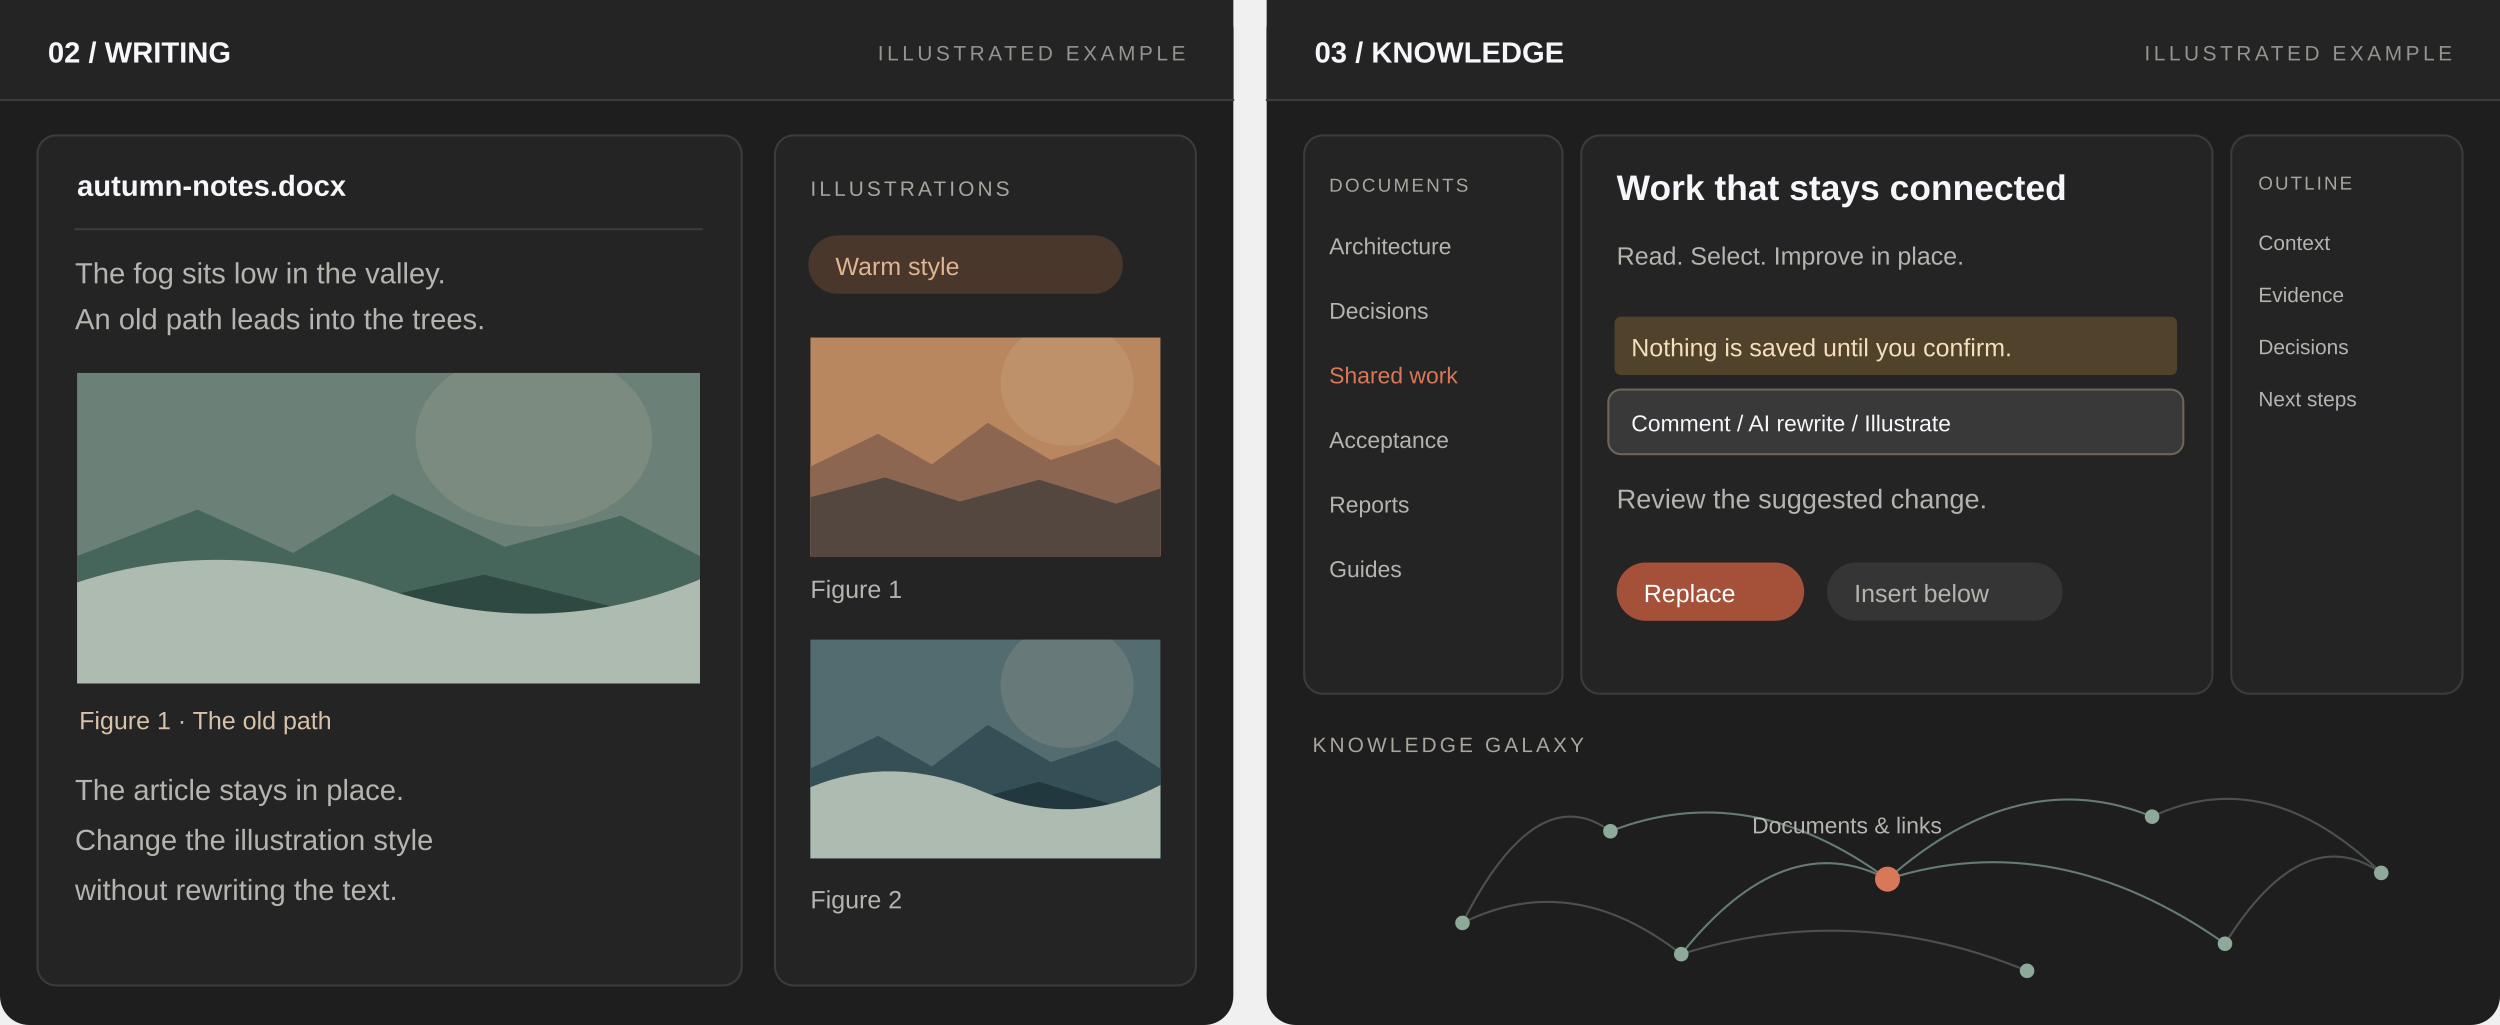
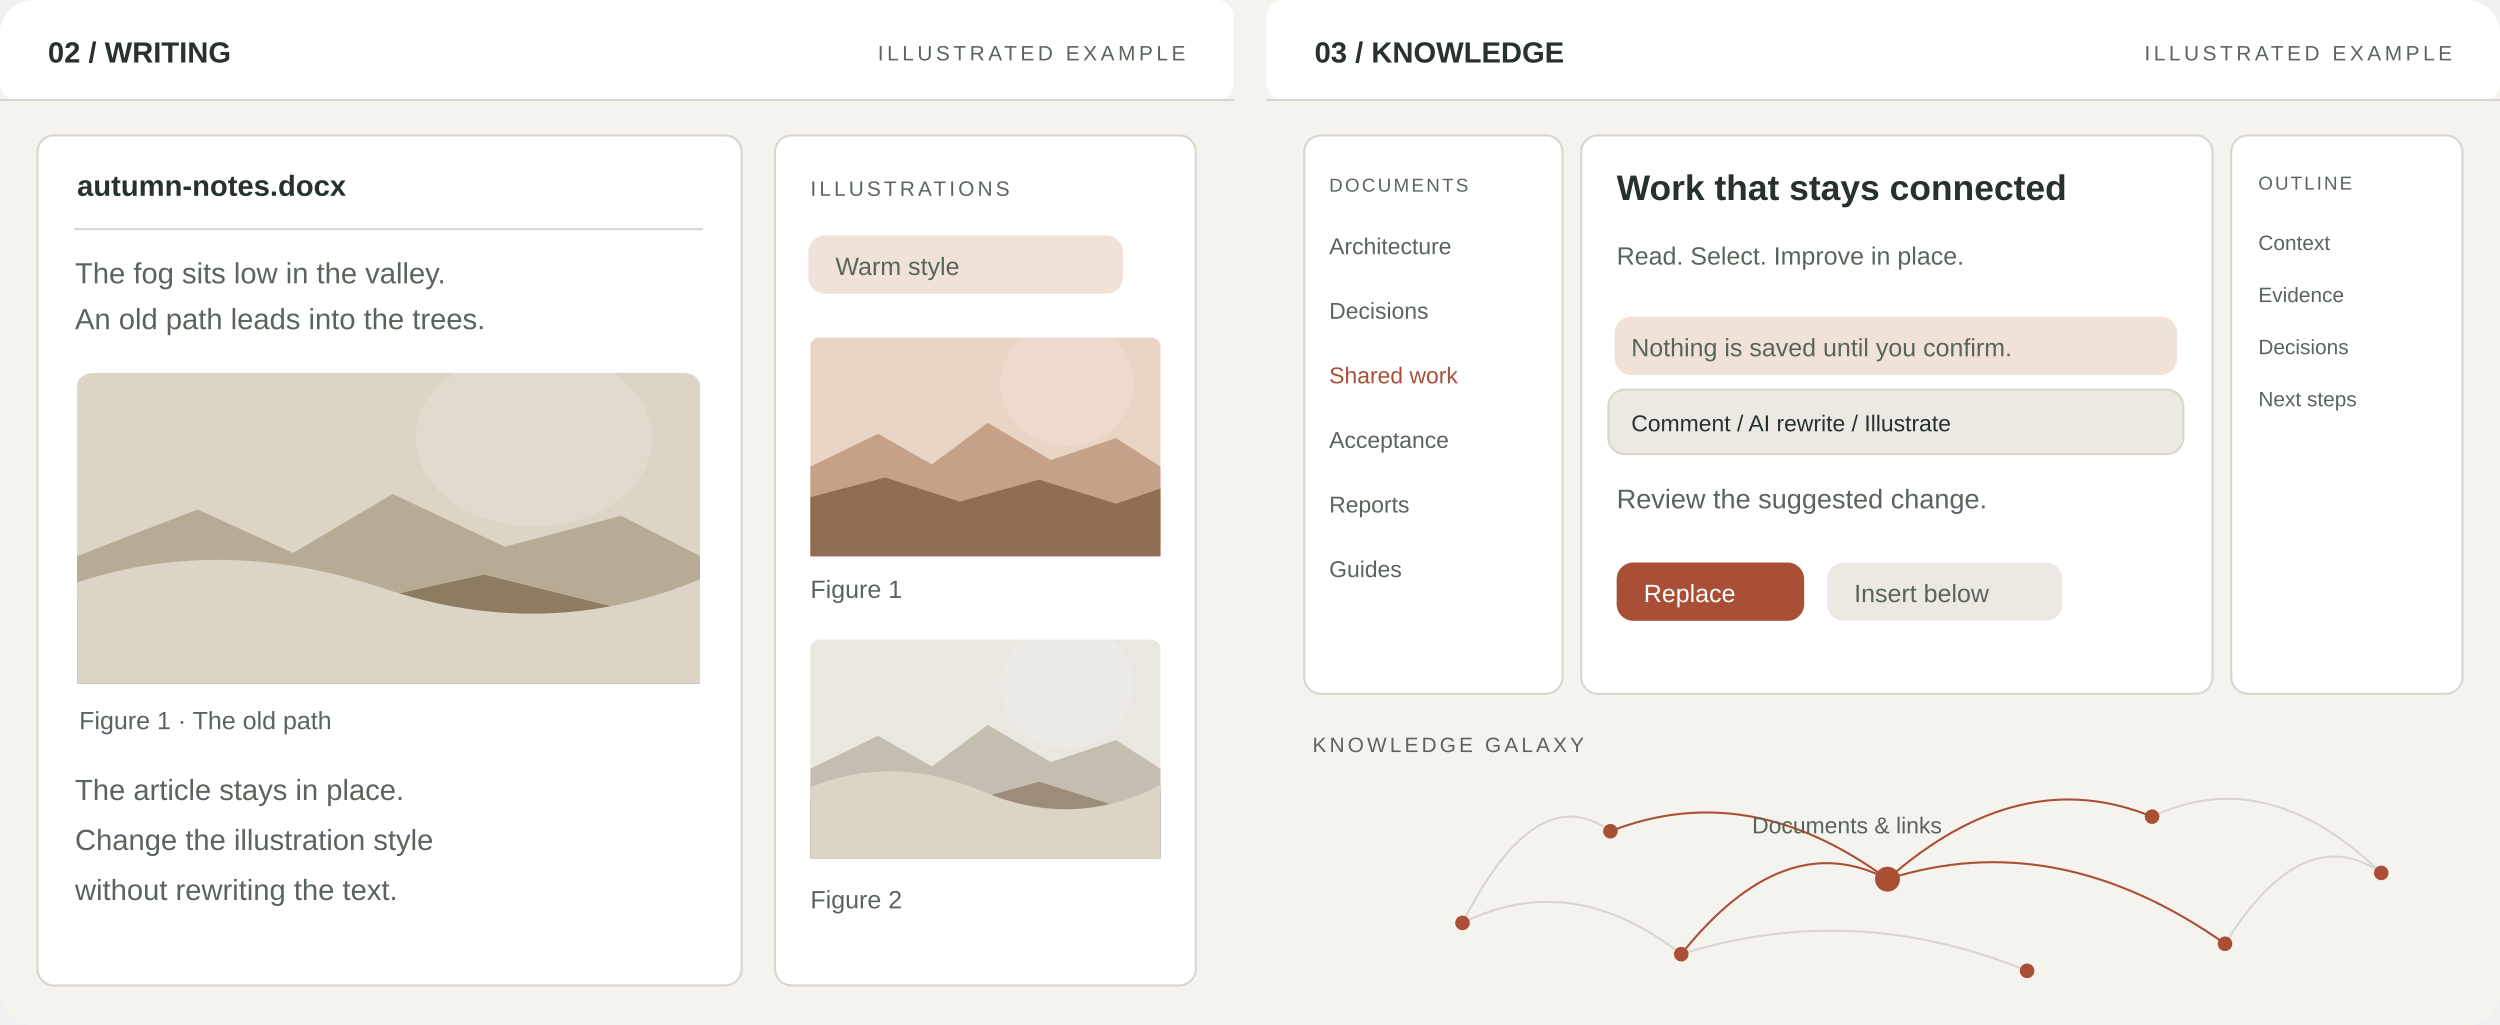
<svg xmlns="http://www.w3.org/2000/svg" width="1200" height="492" viewBox="0 0 1200 492" role="img" aria-labelledby="title">
  <defs>
+     <clipPath id="frame">
+       <rect x="0" y="0" width="1200" height="492" rx="16" />
+     </clipPath>
    <pattern id="dots" width="18" height="18" patternUnits="userSpaceOnUse">
-       <circle cx="2" cy="2" r=".75" fill="#777" opacity=".24" />
+       <circle cx="2" cy="2" r=".75" fill="#D8D6CE" opacity=".24" />
    </pattern>
  </defs>
-   <rect x="0" y="0" width="592" height="492" rx="14" fill="#1e1e1e" />
-   <rect x="0" y="0" width="592" height="48" rx="0" fill="#242425" />
-   <path d="M0 48H592" fill="none" stroke="#3c3b3b" stroke-width="1" stroke-linecap="round" stroke-linejoin="round" />
-   <text x="23" y="30" font-size="14" fill="#f7f7fb" font-weight="600" font-family="Arial, Helvetica, sans-serif">02 / WRITING</text>
-   <text x="569" y="29" font-family="Arial,Helvetica,sans-serif" font-size="10" fill="#96948e" letter-spacing="1.7" text-anchor="end">ILLUSTRATED EXAMPLE</text>
-   <rect x="18" y="65" width="338" height="408" rx="9" fill="#242425" stroke="#3c3b3b" />
-   <rect x="372" y="65" width="202" height="408" rx="9" fill="#242425" stroke="#3c3b3b" />
-   <text x="37" y="94" font-size="14" fill="#f7f7fb" font-weight="600" font-family="Arial, Helvetica, sans-serif">autumn-notes.docx</text>
-   <path d="M36 110H337" fill="none" stroke="#3c3b3b" stroke-width="1" stroke-linecap="round" stroke-linejoin="round" />
-   <text x="36" y="136" font-size="14" fill="#b6b4af" font-weight="400" font-family="Arial, Helvetica, sans-serif">The fog sits low in the valley.</text>
-   <text x="36" y="158" font-size="14" fill="#b6b4af" font-weight="400" font-family="Arial, Helvetica, sans-serif">An old path leads into the trees.</text>
-   <svg x="37" y="179" width="299" height="149" viewBox="0 0 300 200" preserveAspectRatio="none">
-     <rect x="0" y="0" width="300" height="200" rx="0" fill="#6b8077" />
-     <circle cx="220" cy="42" r="57" fill="#e4d3b0" opacity=".14" />
-     <path d="M0 118L58 88L104 116L152 78L206 112L262 92L300 118V200H0Z" fill="#46665c" stroke="none" stroke-width="0" stroke-linecap="round" stroke-linejoin="round" />
-     <path d="M0 146L64 128L128 150L196 130L262 152L300 138V200H0Z" fill="#2d4941" stroke="none" stroke-width="0" stroke-linecap="round" stroke-linejoin="round" />
-     <path d="M0 135Q70 104 148 139T300 133V200H0Z" fill="#aebbb0" stroke="none" stroke-width="0" stroke-linecap="round" stroke-linejoin="round" />
-   </svg>
-   <text x="38" y="350" font-size="12" fill="#d7c3aa" font-weight="400" font-family="Arial, Helvetica, sans-serif">Figure 1 · The old path</text>
-   <text x="36" y="384" font-size="14" fill="#b6b4af" font-weight="400" font-family="Arial, Helvetica, sans-serif">The article stays in place.</text>
-   <text x="36" y="408" font-size="14" fill="#b6b4af" font-weight="400" font-family="Arial, Helvetica, sans-serif">Change the illustration style</text>
-   <text x="36" y="432" font-size="14" fill="#b6b4af" font-weight="400" font-family="Arial, Helvetica, sans-serif">without rewriting the text.</text>
-   <text x="389" y="94" font-size="10" fill="#a9a69e" font-weight="400" font-family="Arial, Helvetica, sans-serif" letter-spacing="1.5">ILLUSTRATIONS</text>
-   <rect x="388" y="113" width="151" height="28" rx="14" fill="#49372b" />
-   <text x="401" y="132" font-size="12" fill="#e0b592" font-weight="400" font-family="Arial, Helvetica, sans-serif">Warm style</text>
-   <svg x="389" y="162" width="168" height="105" viewBox="0 0 300 200" preserveAspectRatio="none">
-     <rect x="0" y="0" width="300" height="200" rx="0" fill="#b88760" />
-     <circle cx="220" cy="42" r="57" fill="#e4d3b0" opacity=".14" />
-     <path d="M0 118L58 88L104 116L152 78L206 112L262 92L300 118V200H0Z" fill="#8d6652" stroke="none" stroke-width="0" stroke-linecap="round" stroke-linejoin="round" />
-     <path d="M0 146L64 128L128 150L196 130L262 152L300 138V200H0Z" fill="#534740" stroke="none" stroke-width="0" stroke-linecap="round" stroke-linejoin="round" />
-   </svg>
-   <text x="389" y="287" font-size="12" fill="#b6b4af" font-weight="400" font-family="Arial, Helvetica, sans-serif">Figure 1</text>
-   <svg x="389" y="307" width="168" height="105" viewBox="0 0 300 200" preserveAspectRatio="none">
-     <rect x="0" y="0" width="300" height="200" rx="0" fill="#536c70" />
-     <circle cx="220" cy="42" r="57" fill="#e4d3b0" opacity=".14" />
-     <path d="M0 118L58 88L104 116L152 78L206 112L262 92L300 118V200H0Z" fill="#344f55" stroke="none" stroke-width="0" stroke-linecap="round" stroke-linejoin="round" />
-     <path d="M0 146L64 128L128 150L196 130L262 152L300 138V200H0Z" fill="#21383f" stroke="none" stroke-width="0" stroke-linecap="round" stroke-linejoin="round" />
-     <path d="M0 135Q70 104 148 139T300 133V200H0Z" fill="#aebbb0" stroke="none" stroke-width="0" stroke-linecap="round" stroke-linejoin="round" />
-   </svg>
-   <text x="389" y="436" font-size="12" fill="#b6b4af" font-weight="400" font-family="Arial, Helvetica, sans-serif">Figure 2</text>
-   <g transform="translate(608 0)">
-     <rect x="0" y="0" width="592" height="492" rx="14" fill="#1e1e1e" />
-     <rect x="0" y="0" width="592" height="48" rx="0" fill="#242425" />
-     <path d="M0 48H592" fill="none" stroke="#3c3b3b" stroke-width="1" stroke-linecap="round" stroke-linejoin="round" />
-     <text x="23" y="30" font-size="14" fill="#f7f7fb" font-weight="600" font-family="Arial, Helvetica, sans-serif">03 / KNOWLEDGE</text>
-     <text x="569" y="29" font-family="Arial,Helvetica,sans-serif" font-size="10" fill="#96948e" letter-spacing="1.7" text-anchor="end">ILLUSTRATED EXAMPLE</text>
-     <rect x="18" y="65" width="124" height="268" rx="9" fill="#242425" stroke="#3c3b3b" />
-     <rect x="151" y="65" width="303" height="268" rx="9" fill="#242425" stroke="#3c3b3b" />
-     <rect x="463" y="65" width="111" height="268" rx="9" fill="#242425" stroke="#3c3b3b" />
-     <text x="30" y="92" font-size="9" fill="#a9a69e" font-weight="400" font-family="Arial, Helvetica, sans-serif" letter-spacing="1.1">DOCUMENTS</text>
-     <text x="30" y="122" font-size="11" fill="#b6b4af" font-weight="400" font-family="Arial, Helvetica, sans-serif">Architecture</text>
-     <text x="30" y="153" font-size="11" fill="#b6b4af" font-weight="400" font-family="Arial, Helvetica, sans-serif">  Decisions</text>
-     <text x="30" y="184" font-size="11" fill="#D97757" font-weight="400" font-family="Arial, Helvetica, sans-serif">  Shared work</text>
-     <text x="30" y="215" font-size="11" fill="#b6b4af" font-weight="400" font-family="Arial, Helvetica, sans-serif">Acceptance</text>
-     <text x="30" y="246" font-size="11" fill="#b6b4af" font-weight="400" font-family="Arial, Helvetica, sans-serif">  Reports</text>
-     <text x="30" y="277" font-size="11" fill="#b6b4af" font-weight="400" font-family="Arial, Helvetica, sans-serif">  Guides</text>
-     <text x="168" y="96" font-size="17" fill="#f7f7fb" font-weight="600" font-family="Arial, Helvetica, sans-serif">Work that stays connected</text>
-     <text x="168" y="127" font-size="12" fill="#b6b4af" font-weight="400" font-family="Arial, Helvetica, sans-serif">Read. Select. Improve in place.</text>
-     <rect x="167" y="152" width="270" height="28" rx="3" fill="#51422c" />
-     <text x="175" y="171" font-size="12" fill="#f4dfbd" font-weight="400" font-family="Arial, Helvetica, sans-serif">Nothing is saved until you confirm.</text>
-     <rect x="164" y="187" width="276" height="31" rx="6" fill="#393939" stroke="#6d6559" />
-     <text x="175" y="207" font-size="11" fill="#f7f7fb" font-weight="400" font-family="Arial, Helvetica, sans-serif">Comment   /   AI rewrite   /   Illustrate</text>
-     <text x="168" y="244" font-size="13" fill="#b6b4af" font-weight="400" font-family="Arial, Helvetica, sans-serif">Review the suggested change.</text>
-     <rect x="168" y="270" width="90" height="28" rx="14" fill="#a55038" />
-     <text x="181" y="289" font-size="12" fill="#fff" font-weight="400" font-family="Arial, Helvetica, sans-serif">Replace</text>
-     <rect x="269" y="270" width="113" height="28" rx="14" fill="#353535" />
-     <text x="282" y="289" font-size="12" fill="#b6b4af" font-weight="400" font-family="Arial, Helvetica, sans-serif">Insert below</text>
-     <text x="476" y="91" font-size="9" fill="#a9a69e" font-weight="400" font-family="Arial, Helvetica, sans-serif" letter-spacing="1">OUTLINE</text>
-     <text x="476" y="120" font-size="10" fill="#b6b4af" font-weight="400" font-family="Arial, Helvetica, sans-serif">Context</text>
-     <text x="476" y="145" font-size="10" fill="#b6b4af" font-weight="400" font-family="Arial, Helvetica, sans-serif">  Evidence</text>
-     <text x="476" y="170" font-size="10" fill="#b6b4af" font-weight="400" font-family="Arial, Helvetica, sans-serif">  Decisions</text>
-     <text x="476" y="195" font-size="10" fill="#b6b4af" font-weight="400" font-family="Arial, Helvetica, sans-serif">Next steps</text>
-     <text x="22" y="361" font-size="10" fill="#a9a69e" font-weight="400" font-family="Arial, Helvetica, sans-serif" letter-spacing="1.5">KNOWLEDGE GALAXY</text>
-     <path d="M298 422Q231.5 373 165 399" fill="none" stroke="#657b74" stroke-width="1" stroke-linecap="round" stroke-linejoin="round" />
-     <path d="M298 422Q248.5 396 199 458" fill="none" stroke="#657b74" stroke-width="1" stroke-linecap="round" stroke-linejoin="round" />
-     <path d="M298 422Q361.5 366 425 392" fill="none" stroke="#657b74" stroke-width="1" stroke-linecap="round" stroke-linejoin="round" />
-     <path d="M298 422Q379.0 396 460 453" fill="none" stroke="#657b74" stroke-width="1" stroke-linecap="round" stroke-linejoin="round" />
-     <path d="M165 399Q129.5 373 94 443" fill="none" stroke="#4c514f" stroke-width="1" stroke-linecap="round" stroke-linejoin="round" />
-     <path d="M199 458Q282.0 432 365 466" fill="none" stroke="#4c514f" stroke-width="1" stroke-linecap="round" stroke-linejoin="round" />
-     <path d="M425 392Q480.0 366 535 419" fill="none" stroke="#4c514f" stroke-width="1" stroke-linecap="round" stroke-linejoin="round" />
-     <path d="M460 453Q497.5 393 535 419" fill="none" stroke="#4c514f" stroke-width="1" stroke-linecap="round" stroke-linejoin="round" />
-     <path d="M94 443Q146.5 417 199 458" fill="none" stroke="#4c514f" stroke-width="1" stroke-linecap="round" stroke-linejoin="round" />
-     <circle cx="298" cy="422" r="6" fill="#D97757" />
-     <circle cx="165" cy="399" r="3.5" fill="#8ca99a" />
-     <circle cx="199" cy="458" r="3.5" fill="#8ca99a" />
-     <circle cx="425" cy="392" r="3.5" fill="#8ca99a" />
-     <circle cx="460" cy="453" r="3.5" fill="#8ca99a" />
-     <circle cx="94" cy="443" r="3.5" fill="#8ca99a" />
-     <circle cx="365" cy="466" r="3.5" fill="#8ca99a" />
-     <circle cx="535" cy="419" r="3.5" fill="#8ca99a" />
-     <text x="233" y="400" font-size="11" fill="#b6b4af" font-weight="400" font-family="Arial, Helvetica, sans-serif">Documents &amp; links</text>
+   <rect x="0" y="0" width="1200" height="492" rx="16" fill="#F5F3EE" />
+   <g clip-path="url(#frame)">
+     <rect x="0" y="0" width="592" height="492" rx="8" fill="#F5F3EE" />
+     <rect x="0" y="0" width="592" height="48" rx="8" fill="#FFFFFF" />
+     <path d="M0 48H592" fill="none" stroke="#D8D6CE" stroke-width="1" stroke-linecap="round" stroke-linejoin="round" />
+     <text x="23" y="30" font-size="14" fill="#26322B" font-weight="600" font-family="Arial, Helvetica, sans-serif">02 / WRITING</text>
+     <text x="569" y="29" font-family="Arial, Helvetica, sans-serif" font-size="10" fill="#59645B" letter-spacing="1.7" text-anchor="end">ILLUSTRATED EXAMPLE</text>
+     <rect x="18" y="65" width="338" height="408" rx="8" fill="#FFFFFF" stroke="#D8D6CE" />
+     <rect x="372" y="65" width="202" height="408" rx="8" fill="#FFFFFF" stroke="#D8D6CE" />
+     <text x="37" y="94" font-size="14" fill="#26322B" font-weight="600" font-family="Arial, Helvetica, sans-serif">autumn-notes.docx</text>
+     <path d="M36 110H337" fill="none" stroke="#D8D6CE" stroke-width="1" stroke-linecap="round" stroke-linejoin="round" />
+     <text x="36" y="136" font-size="14" fill="#59645B" font-weight="400" font-family="Arial, Helvetica, sans-serif">The fog sits low in the valley.</text>
+     <text x="36" y="158" font-size="14" fill="#59645B" font-weight="400" font-family="Arial, Helvetica, sans-serif">An old path leads into the trees.</text>
+     <svg x="37" y="179" width="299" height="149" viewBox="0 0 300 200" preserveAspectRatio="none">
+       <rect x="0" y="0" width="300" height="200" rx="8" fill="#DCD4C5" />
+       <circle cx="220" cy="42" r="57" fill="#FFFFFF" opacity=".14" />
+       <path d="M0 118L58 88L104 116L152 78L206 112L262 92L300 118V200H0Z" fill="#B8AB95" stroke="none" stroke-width="0" stroke-linecap="round" stroke-linejoin="round" />
+       <path d="M0 146L64 128L128 150L196 130L262 152L300 138V200H0Z" fill="#8D7B62" stroke="none" stroke-width="0" stroke-linecap="round" stroke-linejoin="round" />
+       <path d="M0 135Q70 104 148 139T300 133V200H0Z" fill="#DCD4C5" stroke="none" stroke-width="0" stroke-linecap="round" stroke-linejoin="round" />
+     </svg>
+     <text x="38" y="350" font-size="12" fill="#59645B" font-weight="400" font-family="Arial, Helvetica, sans-serif">Figure 1 · The old path</text>
+     <text x="36" y="384" font-size="14" fill="#59645B" font-weight="400" font-family="Arial, Helvetica, sans-serif">The article stays in place.</text>
+     <text x="36" y="408" font-size="14" fill="#59645B" font-weight="400" font-family="Arial, Helvetica, sans-serif">Change the illustration style</text>
+     <text x="36" y="432" font-size="14" fill="#59645B" font-weight="400" font-family="Arial, Helvetica, sans-serif">without rewriting the text.</text>
+     <text x="389" y="94" font-size="10" fill="#59645B" font-weight="400" font-family="Arial, Helvetica, sans-serif" letter-spacing="1.5">ILLUSTRATIONS</text>
+     <rect x="388" y="113" width="151" height="28" rx="8" fill="#F0E2D8" />
+     <text x="401" y="132" font-size="12" fill="#59645B" font-weight="400" font-family="Arial, Helvetica, sans-serif">Warm style</text>
+     <svg x="389" y="162" width="168" height="105" viewBox="0 0 300 200" preserveAspectRatio="none">
+       <rect x="0" y="0" width="300" height="200" rx="8" fill="#EAD4C5" />
+       <circle cx="220" cy="42" r="57" fill="#FFFFFF" opacity=".14" />
+       <path d="M0 118L58 88L104 116L152 78L206 112L262 92L300 118V200H0Z" fill="#C5A18A" stroke="none" stroke-width="0" stroke-linecap="round" stroke-linejoin="round" />
+       <path d="M0 146L64 128L128 150L196 130L262 152L300 138V200H0Z" fill="#906D55" stroke="none" stroke-width="0" stroke-linecap="round" stroke-linejoin="round" />
+     </svg>
+     <text x="389" y="287" font-size="12" fill="#59645B" font-weight="400" font-family="Arial, Helvetica, sans-serif">Figure 1</text>
+     <svg x="389" y="307" width="168" height="105" viewBox="0 0 300 200" preserveAspectRatio="none">
+       <rect x="0" y="0" width="300" height="200" rx="8" fill="#E9E7E0" />
+       <circle cx="220" cy="42" r="57" fill="#FFFFFF" opacity=".14" />
+       <path d="M0 118L58 88L104 116L152 78L206 112L262 92L300 118V200H0Z" fill="#C5BDAF" stroke="none" stroke-width="0" stroke-linecap="round" stroke-linejoin="round" />
+       <path d="M0 146L64 128L128 150L196 130L262 152L300 138V200H0Z" fill="#9C8D7B" stroke="none" stroke-width="0" stroke-linecap="round" stroke-linejoin="round" />
+       <path d="M0 135Q70 104 148 139T300 133V200H0Z" fill="#DCD4C5" stroke="none" stroke-width="0" stroke-linecap="round" stroke-linejoin="round" />
+     </svg>
+     <text x="389" y="436" font-size="12" fill="#59645B" font-weight="400" font-family="Arial, Helvetica, sans-serif">Figure 2</text>
+     <g transform="translate(608 0)">
+       <rect x="0" y="0" width="592" height="492" rx="8" fill="#F5F3EE" />
+       <rect x="0" y="0" width="592" height="48" rx="8" fill="#FFFFFF" />
+       <path d="M0 48H592" fill="none" stroke="#D8D6CE" stroke-width="1" stroke-linecap="round" stroke-linejoin="round" />
+       <text x="23" y="30" font-size="14" fill="#26322B" font-weight="600" font-family="Arial, Helvetica, sans-serif">03 / KNOWLEDGE</text>
+       <text x="569" y="29" font-family="Arial, Helvetica, sans-serif" font-size="10" fill="#59645B" letter-spacing="1.7" text-anchor="end">ILLUSTRATED EXAMPLE</text>
+       <rect x="18" y="65" width="124" height="268" rx="8" fill="#FFFFFF" stroke="#D8D6CE" />
+       <rect x="151" y="65" width="303" height="268" rx="8" fill="#FFFFFF" stroke="#D8D6CE" />
+       <rect x="463" y="65" width="111" height="268" rx="8" fill="#FFFFFF" stroke="#D8D6CE" />
+       <text x="30" y="92" font-size="9" fill="#59645B" font-weight="400" font-family="Arial, Helvetica, sans-serif" letter-spacing="1.1">DOCUMENTS</text>
+       <text x="30" y="122" font-size="11" fill="#59645B" font-weight="400" font-family="Arial, Helvetica, sans-serif">Architecture</text>
+       <text x="30" y="153" font-size="11" fill="#59645B" font-weight="400" font-family="Arial, Helvetica, sans-serif">  Decisions</text>
+       <text x="30" y="184" font-size="11" fill="#A94F36" font-weight="400" font-family="Arial, Helvetica, sans-serif">  Shared work</text>
+       <text x="30" y="215" font-size="11" fill="#59645B" font-weight="400" font-family="Arial, Helvetica, sans-serif">Acceptance</text>
+       <text x="30" y="246" font-size="11" fill="#59645B" font-weight="400" font-family="Arial, Helvetica, sans-serif">  Reports</text>
+       <text x="30" y="277" font-size="11" fill="#59645B" font-weight="400" font-family="Arial, Helvetica, sans-serif">  Guides</text>
+       <text x="168" y="96" font-size="17" fill="#26322B" font-weight="600" font-family="Arial, Helvetica, sans-serif">Work that stays connected</text>
+       <text x="168" y="127" font-size="12" fill="#59645B" font-weight="400" font-family="Arial, Helvetica, sans-serif">Read. Select. Improve in place.</text>
+       <rect x="167" y="152" width="270" height="28" rx="8" fill="#F0E2D8" />
+       <text x="175" y="171" font-size="12" fill="#59645B" font-weight="400" font-family="Arial, Helvetica, sans-serif">Nothing is saved until you confirm.</text>
+       <rect x="164" y="187" width="276" height="31" rx="8" fill="#ECE9E2" stroke="#D8D6CE" />
+       <text x="175" y="207" font-size="11" fill="#26322B" font-weight="400" font-family="Arial, Helvetica, sans-serif">Comment   /   AI rewrite   /   Illustrate</text>
+       <text x="168" y="244" font-size="13" fill="#59645B" font-weight="400" font-family="Arial, Helvetica, sans-serif">Review the suggested change.</text>
+       <rect x="168" y="270" width="90" height="28" rx="8" fill="#A94F36" />
+       <text x="181" y="289" font-size="12" fill="#FFFFFF" font-weight="400" font-family="Arial, Helvetica, sans-serif">Replace</text>
+       <rect x="269" y="270" width="113" height="28" rx="8" fill="#ECE9E2" />
+       <text x="282" y="289" font-size="12" fill="#59645B" font-weight="400" font-family="Arial, Helvetica, sans-serif">Insert below</text>
+       <text x="476" y="91" font-size="9" fill="#59645B" font-weight="400" font-family="Arial, Helvetica, sans-serif" letter-spacing="1">OUTLINE</text>
+       <text x="476" y="120" font-size="10" fill="#59645B" font-weight="400" font-family="Arial, Helvetica, sans-serif">Context</text>
+       <text x="476" y="145" font-size="10" fill="#59645B" font-weight="400" font-family="Arial, Helvetica, sans-serif">  Evidence</text>
+       <text x="476" y="170" font-size="10" fill="#59645B" font-weight="400" font-family="Arial, Helvetica, sans-serif">  Decisions</text>
+       <text x="476" y="195" font-size="10" fill="#59645B" font-weight="400" font-family="Arial, Helvetica, sans-serif">Next steps</text>
+       <text x="22" y="361" font-size="10" fill="#59645B" font-weight="400" font-family="Arial, Helvetica, sans-serif" letter-spacing="1.5">KNOWLEDGE GALAXY</text>
+       <path d="M298 422Q231.5 373 165 399" fill="none" stroke="#A94F36" stroke-width="1" stroke-linecap="round" stroke-linejoin="round" />
+       <path d="M298 422Q248.5 396 199 458" fill="none" stroke="#A94F36" stroke-width="1" stroke-linecap="round" stroke-linejoin="round" />
+       <path d="M298 422Q361.5 366 425 392" fill="none" stroke="#A94F36" stroke-width="1" stroke-linecap="round" stroke-linejoin="round" />
+       <path d="M298 422Q379.0 396 460 453" fill="none" stroke="#A94F36" stroke-width="1" stroke-linecap="round" stroke-linejoin="round" />
+       <path d="M165 399Q129.5 373 94 443" fill="none" stroke="#D8D6CE" stroke-width="1" stroke-linecap="round" stroke-linejoin="round" />
+       <path d="M199 458Q282.0 432 365 466" fill="none" stroke="#D8D6CE" stroke-width="1" stroke-linecap="round" stroke-linejoin="round" />
+       <path d="M425 392Q480.0 366 535 419" fill="none" stroke="#D8D6CE" stroke-width="1" stroke-linecap="round" stroke-linejoin="round" />
+       <path d="M460 453Q497.5 393 535 419" fill="none" stroke="#D8D6CE" stroke-width="1" stroke-linecap="round" stroke-linejoin="round" />
+       <path d="M94 443Q146.5 417 199 458" fill="none" stroke="#D8D6CE" stroke-width="1" stroke-linecap="round" stroke-linejoin="round" />
+       <circle cx="298" cy="422" r="6" fill="#A94F36" />
+       <circle cx="165" cy="399" r="3.5" fill="#A94F36" />
+       <circle cx="199" cy="458" r="3.5" fill="#A94F36" />
+       <circle cx="425" cy="392" r="3.5" fill="#A94F36" />
+       <circle cx="460" cy="453" r="3.5" fill="#A94F36" />
+       <circle cx="94" cy="443" r="3.5" fill="#A94F36" />
+       <circle cx="365" cy="466" r="3.5" fill="#A94F36" />
+       <circle cx="535" cy="419" r="3.5" fill="#A94F36" />
+       <text x="233" y="400" font-size="11" fill="#59645B" font-weight="400" font-family="Arial, Helvetica, sans-serif">Documents &amp; links</text>
+     </g>
  </g>
</svg>
